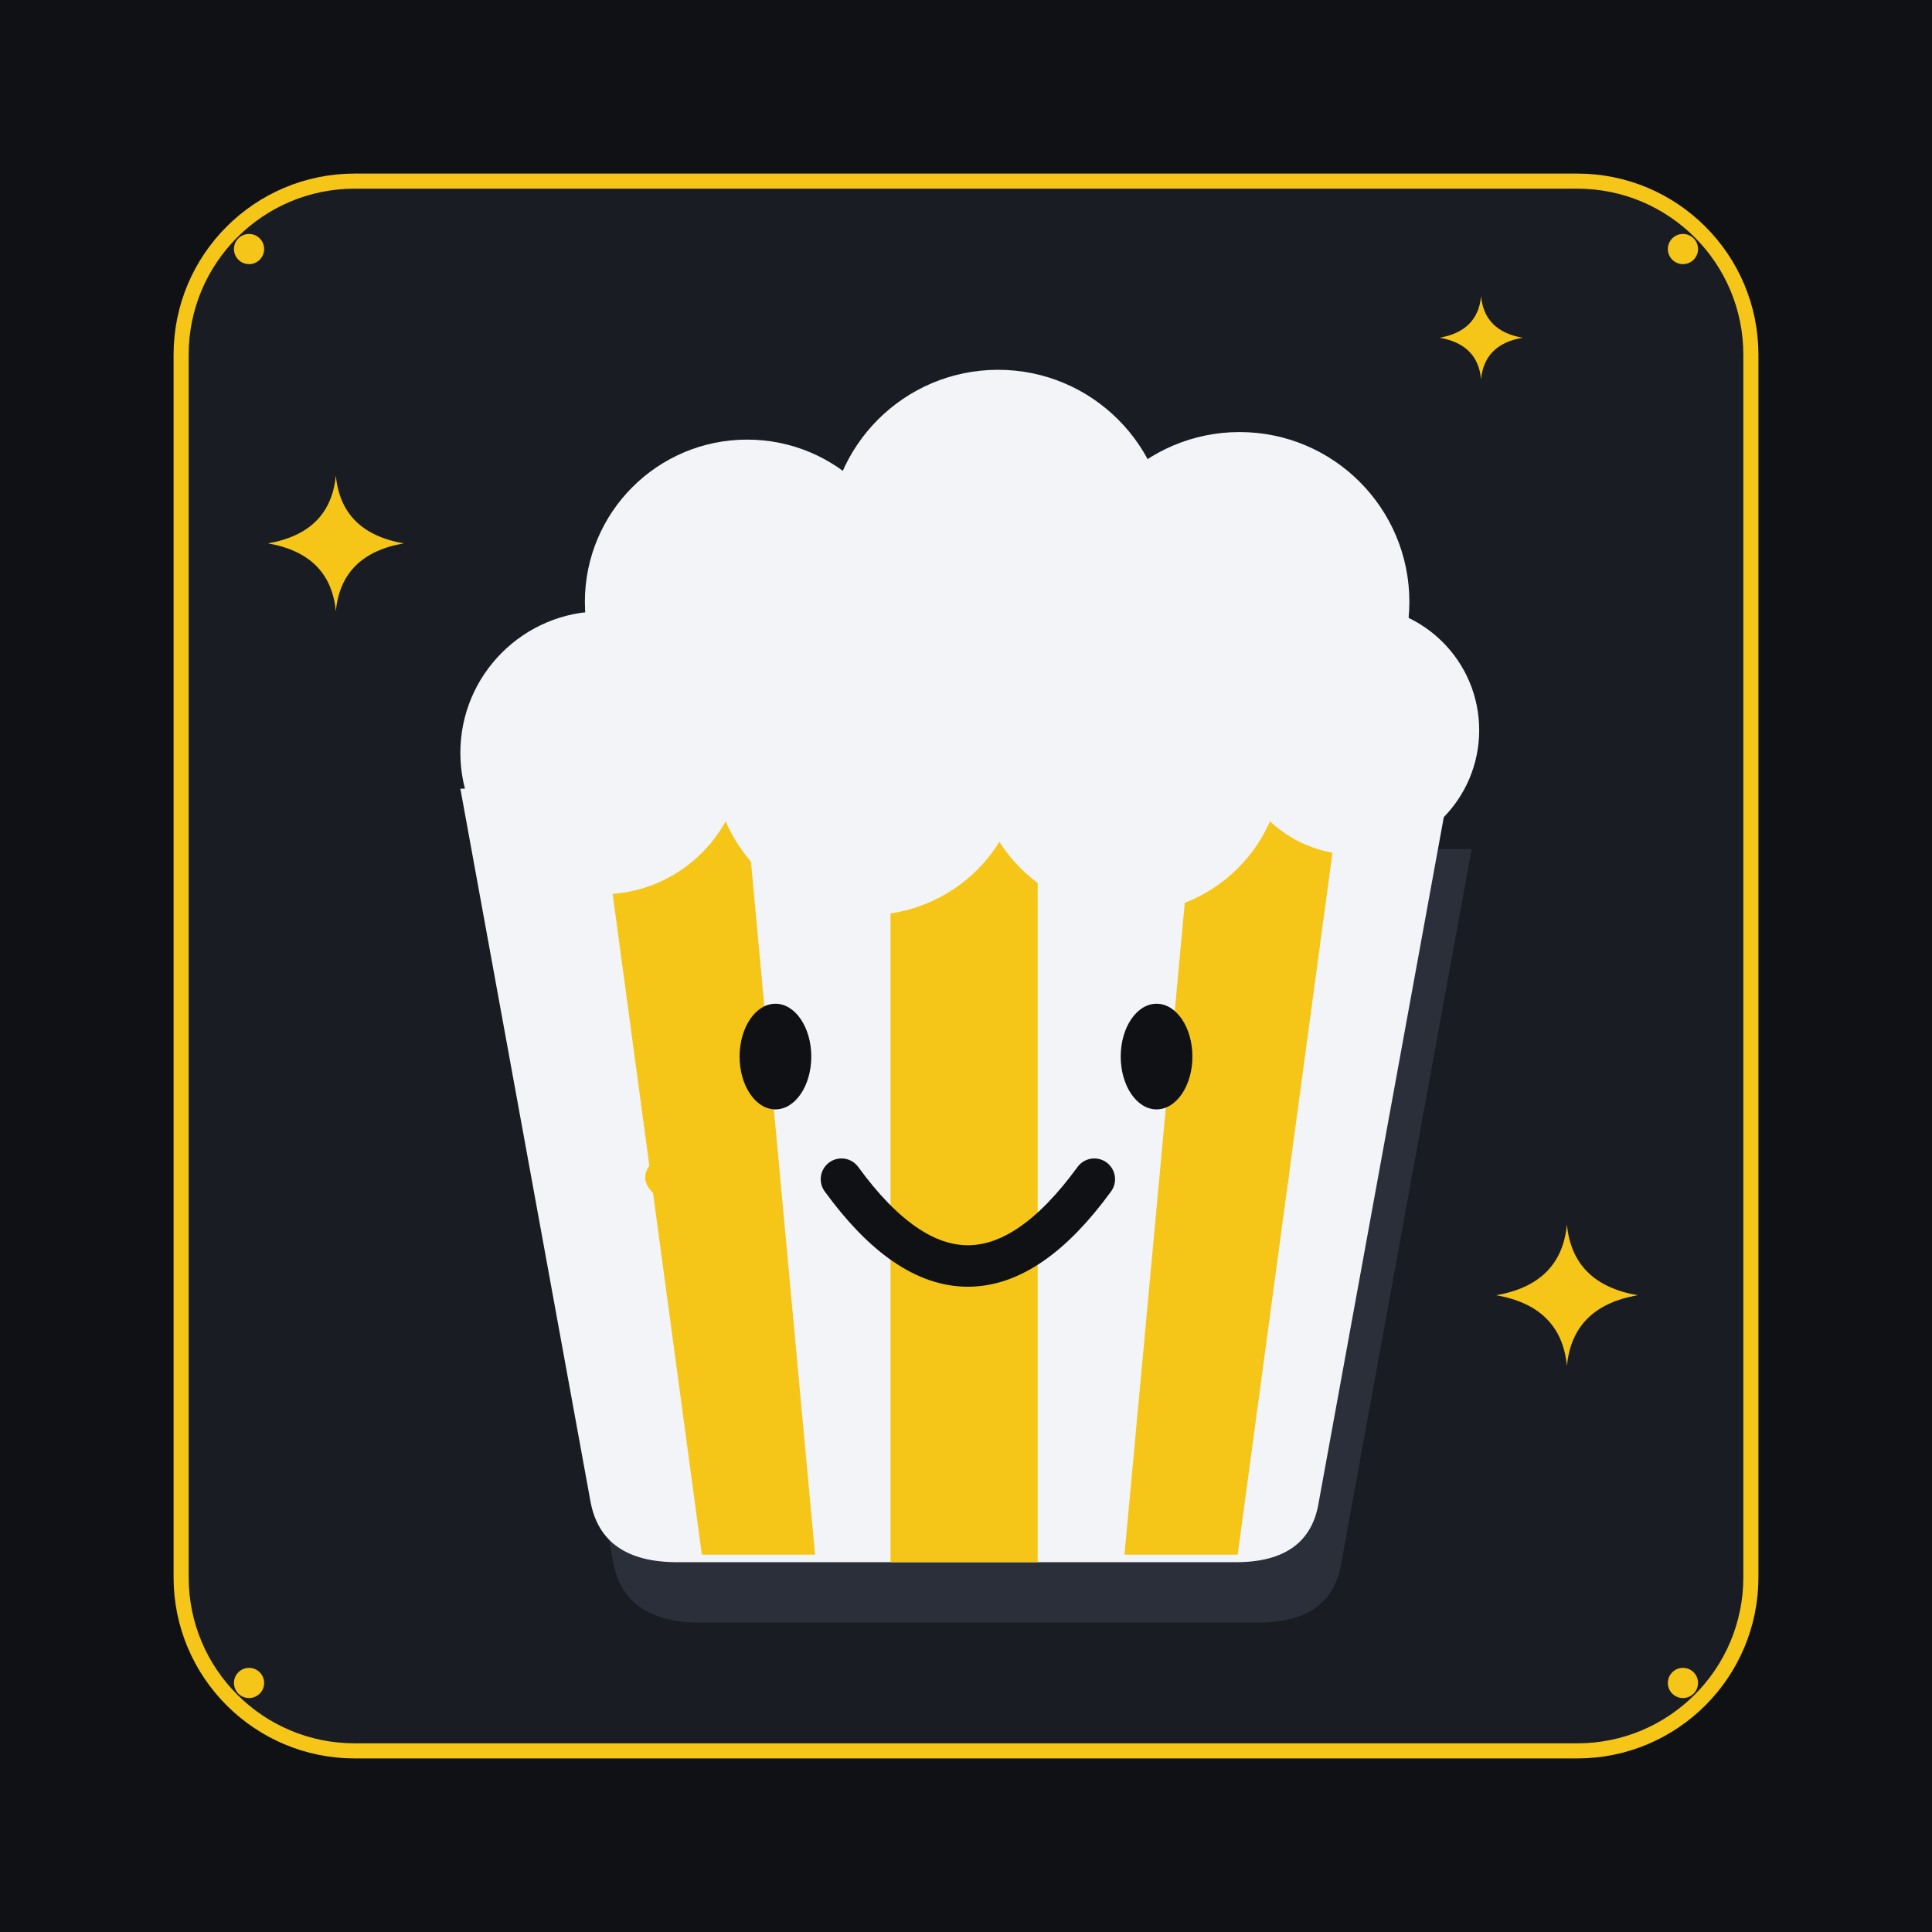
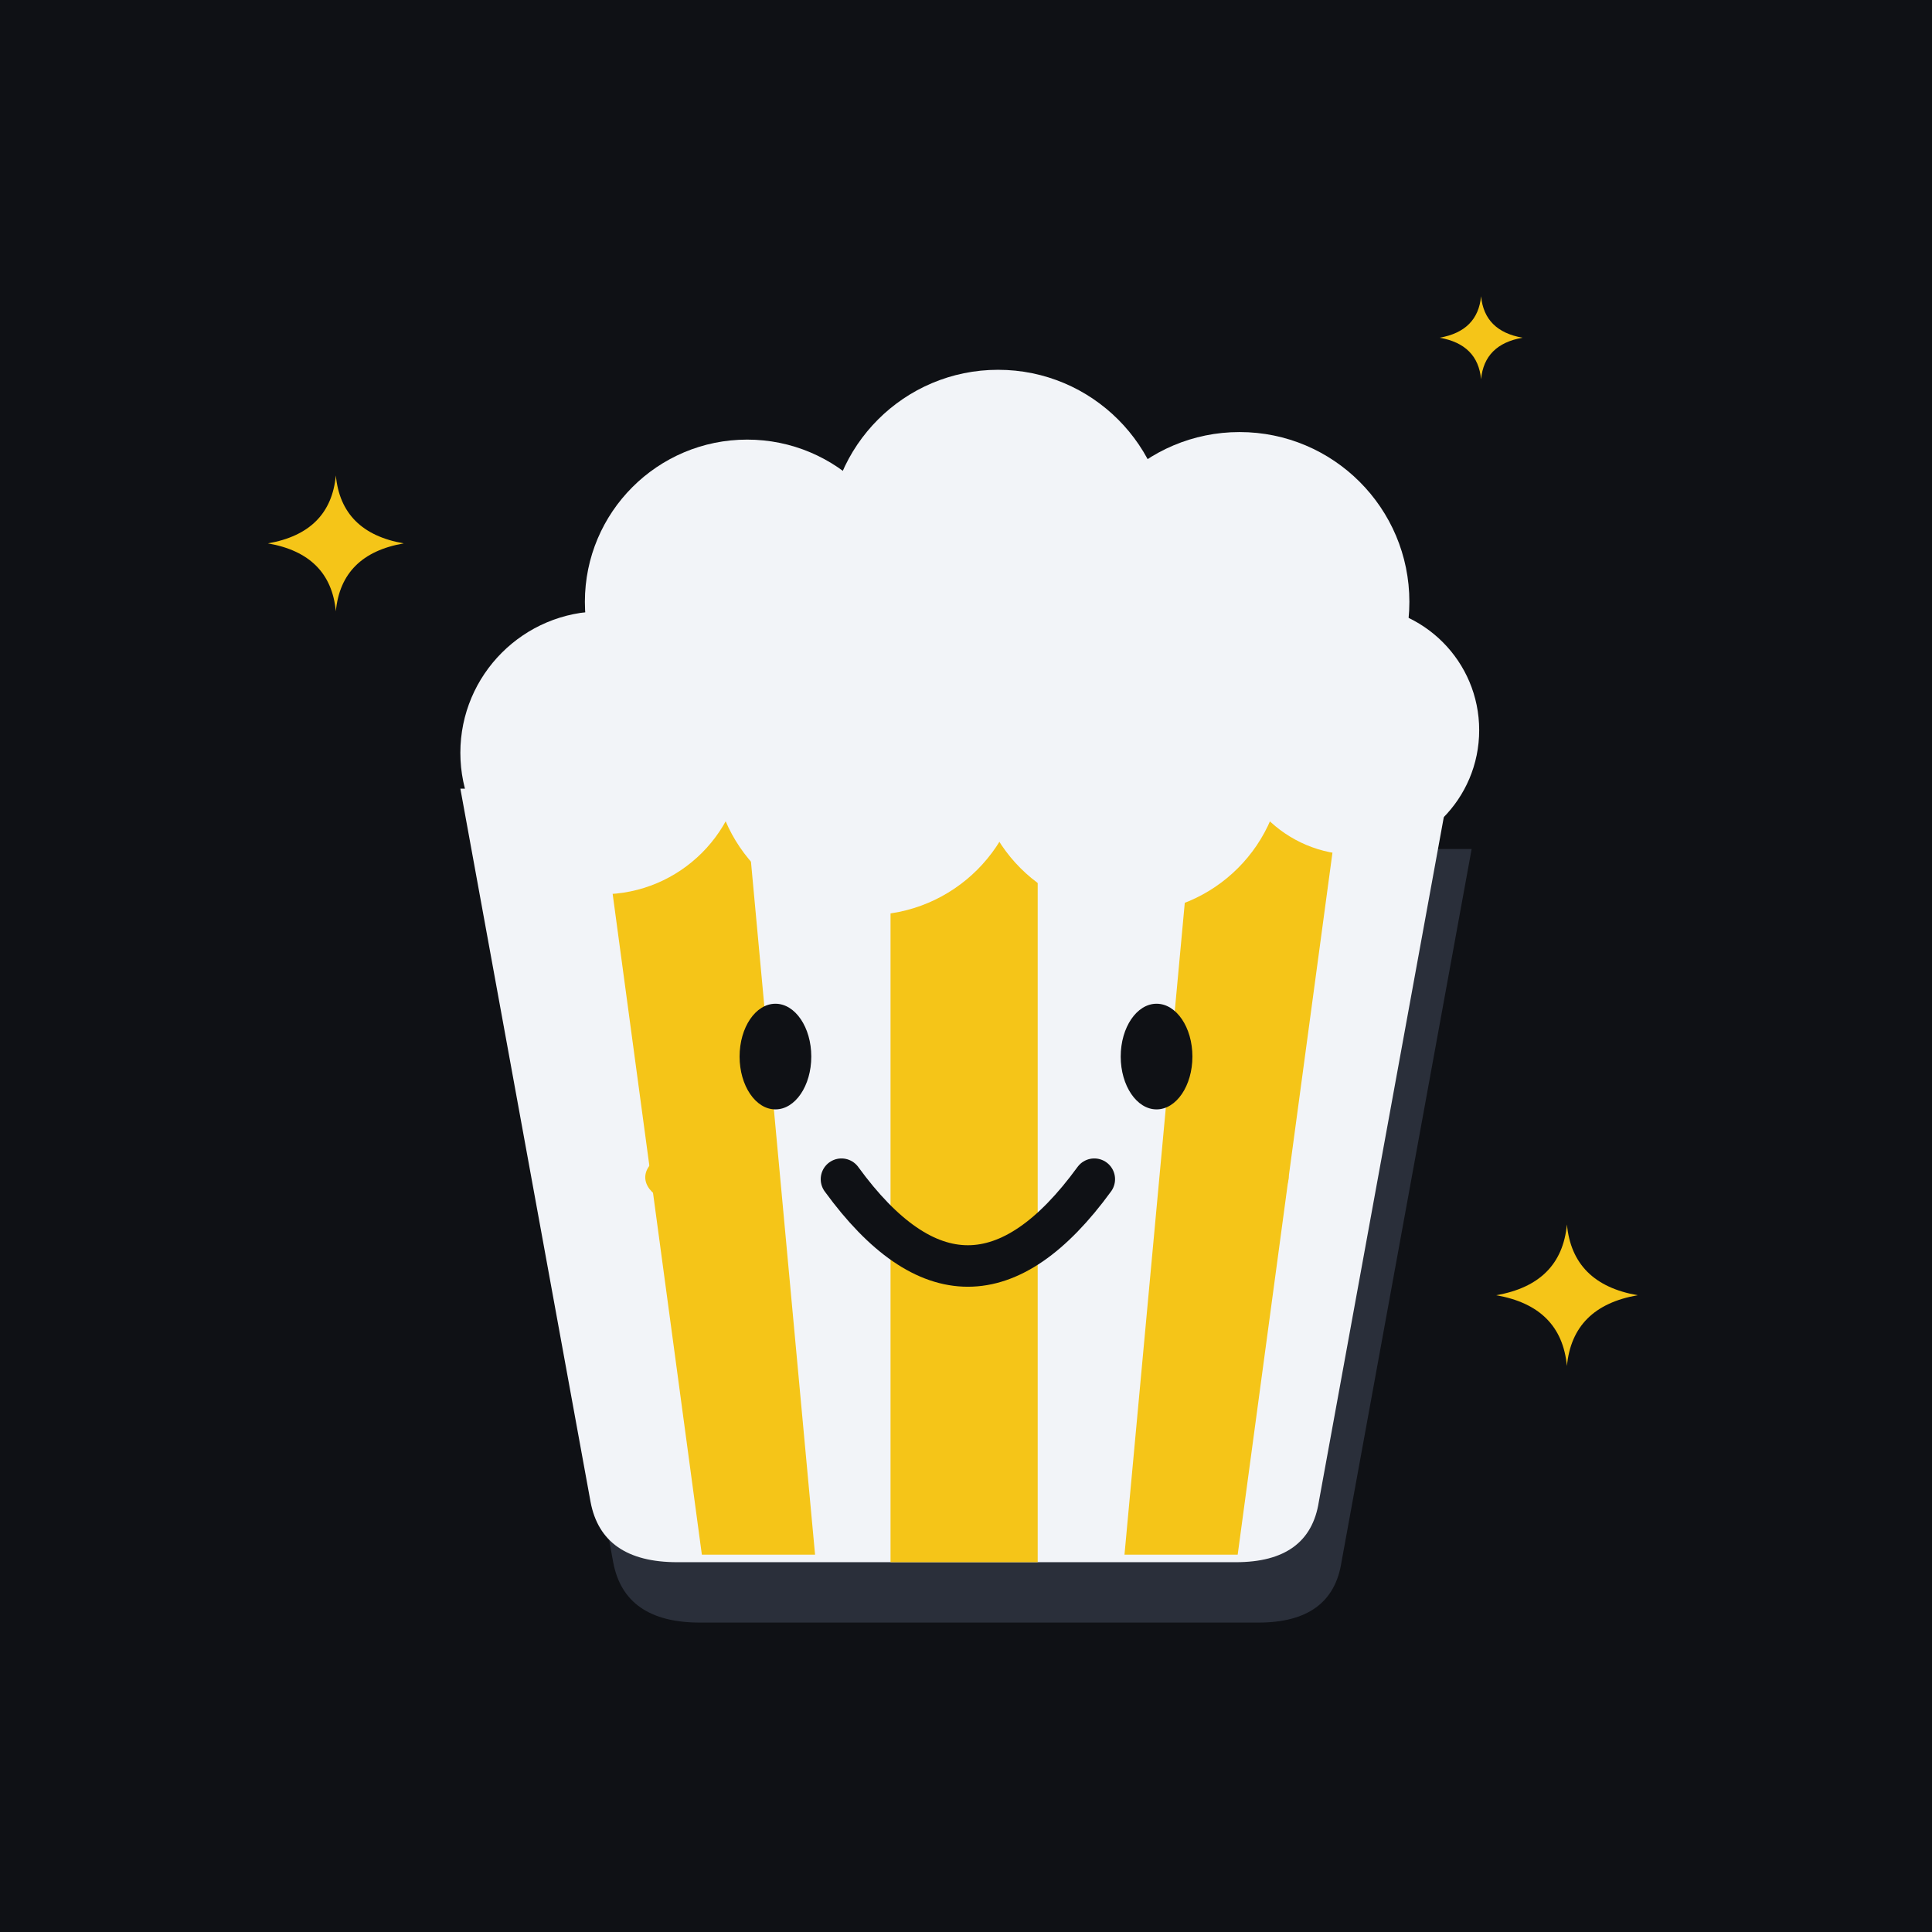
<svg xmlns="http://www.w3.org/2000/svg" width="1024" height="1024" viewBox="0 0 1024 1024" fill="none">
  <rect width="1024" height="1024" fill="#0F1115" />
-   <rect x="96" y="96" width="832" height="832" rx="92" fill="#191C23" stroke="#F5C518" stroke-width="8" />
  <path d="M256 450H780L711 828C707.667 849.333 693 860 667 860H371C344.333 860 329 849.333 325 828L256 450Z" fill="#2A2F3A" />
  <path d="M244 418H768L699 796C695.667 817.333 681 828 655 828H359C332.333 828 317 817.333 313 796L244 418Z" fill="#F2F4F8" />
  <path d="M318 424H395L432 824H372L318 424Z" fill="#F5C518" />
  <path d="M472 420H550V828H472V420Z" fill="#F5C518" />
  <path d="M633 424H710L656 824H596L633 424Z" fill="#F5C518" />
  <circle cx="319" cy="399" r="75" fill="#F2F4F8" />
  <circle cx="396" cy="319" r="86" fill="#F2F4F8" />
  <circle cx="529" cy="286" r="90" fill="#F2F4F8" />
  <circle cx="657" cy="319" r="90" fill="#F2F4F8" />
  <circle cx="718" cy="387" r="66" fill="#F2F4F8" />
  <circle cx="460" cy="403" r="82" fill="#F2F4F8" />
  <circle cx="598.5" cy="402.5" r="81.5" fill="#F2F4F8" />
  <ellipse cx="411" cy="560" rx="19" ry="28" fill="#0F1115" />
  <ellipse cx="613" cy="560" rx="19" ry="28" fill="#0F1115" />
  <path d="M446 625C490.667 686.333 535.333 686.333 580 625" stroke="#0F1115" stroke-width="22" stroke-linecap="round" stroke-linejoin="round" />
  <ellipse cx="371" cy="624" rx="29" ry="16" fill="#F5C518" />
  <ellipse cx="654" cy="624" rx="29" ry="16" fill="#F5C518" />
  <path d="M178 252C179.92 272.16 191.92 284.16 214 288C191.92 291.84 179.92 303.84 178 324C176.08 303.84 164.08 291.84 142 288C164.08 284.16 176.08 272.16 178 252Z" fill="#F5C518" />
  <path d="M830.5 649C832.5 670 845 682.5 868 686.5C845 690.5 832.5 703 830.5 724C828.5 703 816 690.5 793 686.5C816 682.5 828.5 670 830.5 649Z" fill="#F5C518" />
  <path d="M785 157C786.173 169.32 793.507 176.653 807 179C793.507 181.347 786.173 188.68 785 201C783.827 188.68 776.493 181.347 763 179C776.493 176.653 783.827 169.32 785 157Z" fill="#F5C518" />
-   <circle cx="132" cy="132" r="8" fill="#F5C518" />
-   <circle cx="892" cy="132" r="8" fill="#F5C518" />
-   <circle cx="132" cy="892" r="8" fill="#F5C518" />
-   <circle cx="892" cy="892" r="8" fill="#F5C518" />
</svg>
